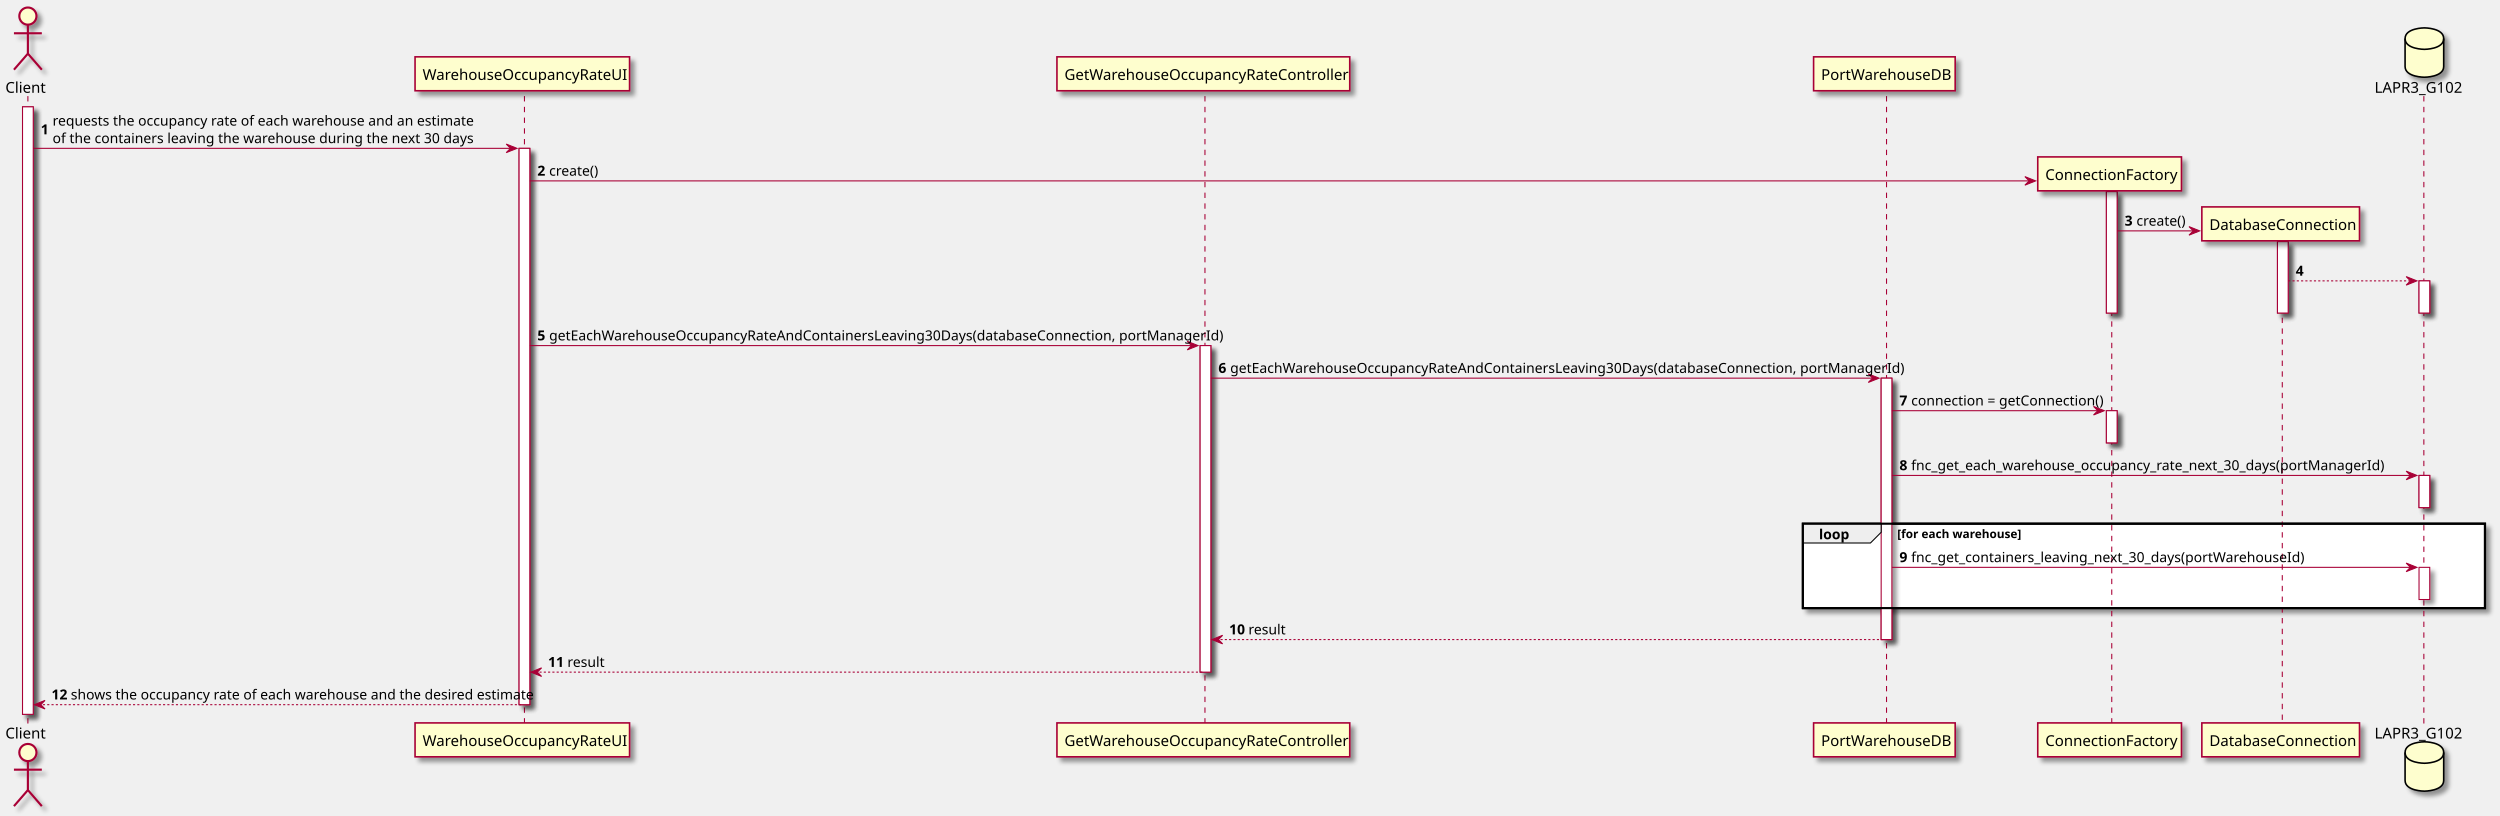
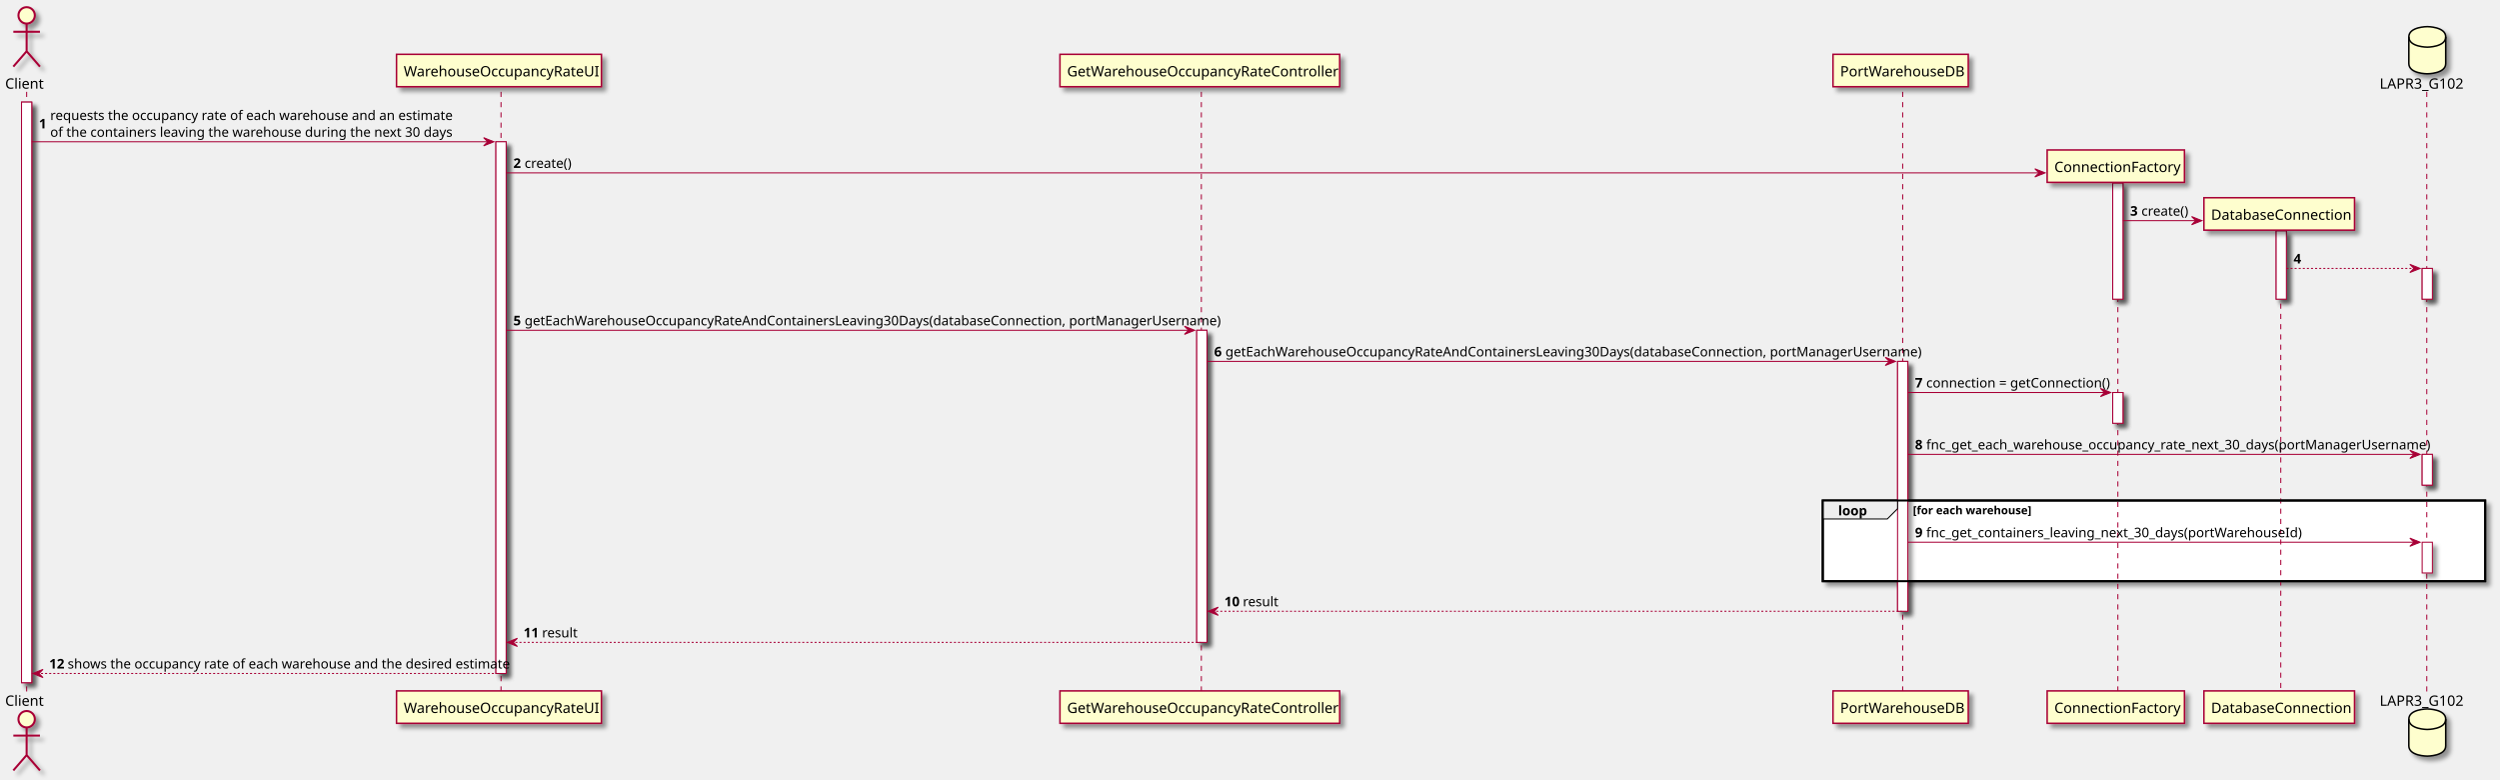
- <svg xmlns="http://www.w3.org/2000/svg" contentScriptType="application/ecmascript" contentStyleType="text/css" height="760px" preserveAspectRatio="none" style="width:2331px;height:760px;background:#FFFFFF;" version="1.1" viewBox="0 0 2331 760" width="2331px" zoomAndPan="magnify">
+ <svg xmlns="http://www.w3.org/2000/svg" contentScriptType="application/ecmascript" contentStyleType="text/css" height="760px" preserveAspectRatio="none" style="width:2439px;height:760px;background:#FFFFFF;" version="1.1" viewBox="0 0 2439 760" width="2439px" zoomAndPan="magnify">
  <defs>
-     <filter height="300%" id="f1pcybc1az5nob" width="300%" x="-1" y="-1">
+     <filter height="300%" id="foe08gok6hzka" width="300%" x="-1" y="-1">
      <feGaussianBlur result="blurOut" stdDeviation="2.0" />
      <feColorMatrix in="blurOut" result="blurOut2" type="matrix" values="0 0 0 0 0 0 0 0 0 0 0 0 0 0 0 0 0 0 .4 0" />
      <feOffset dx="4.0" dy="4.0" in="blurOut2" result="blurOut3" />
      <feBlend in="SourceGraphic" in2="blurOut3" mode="normal" />
    </filter>
  </defs>
  <g>
-     <rect fill="#FFFFFF" filter="url(#f1pcybc1az5nob)" height="566.438" style="stroke:#A80036;stroke-width:1.0;" width="10" x="21" y="99.609" />
-     <rect fill="#FFFFFF" filter="url(#f1pcybc1az5nob)" height="518.734" style="stroke:#A80036;stroke-width:1.0;" width="10" x="484" y="138.312" />
-     <rect fill="#FFFFFF" filter="url(#f1pcybc1az5nob)" height="304.461" style="stroke:#A80036;stroke-width:1.0;" width="10" x="1119" y="322.234" />
-     <rect fill="#FFFFFF" filter="url(#f1pcybc1az5nob)" height="243.758" style="stroke:#A80036;stroke-width:1.0;" width="10" x="1754" y="352.586" />
-     <rect fill="#FFFFFF" filter="url(#f1pcybc1az5nob)" height="113.219" style="stroke:#A80036;stroke-width:1.0;" width="10" x="1964" y="178.664" />
-     <rect fill="#FFFFFF" filter="url(#f1pcybc1az5nob)" height="30" style="stroke:#A80036;stroke-width:1.0;" width="10" x="1964" y="382.938" />
-     <rect fill="#FFFFFF" filter="url(#f1pcybc1az5nob)" height="66.609" style="stroke:#A80036;stroke-width:1.0;" width="10" x="2123.5" y="225.273" />
-     <rect fill="#FFFFFF" filter="url(#f1pcybc1az5nob)" height="30" style="stroke:#A80036;stroke-width:1.0;" width="10" x="2255.5" y="261.883" />
-     <rect fill="#FFFFFF" filter="url(#f1pcybc1az5nob)" height="30" style="stroke:#A80036;stroke-width:1.0;" width="10" x="2255.5" y="443.289" />
-     <rect fill="#FFFFFF" filter="url(#f1pcybc1az5nob)" height="30" style="stroke:#A80036;stroke-width:1.0;" width="10" x="2255.5" y="528.992" />
-     <rect fill="#FFFFFF" filter="url(#f1pcybc1az5nob)" height="78.703" style="stroke:#000000;stroke-width:2.0;" width="636" x="1681" y="488.289" />
+     <rect fill="#FFFFFF" filter="url(#foe08gok6hzka)" height="566.438" style="stroke:#A80036;stroke-width:1.0;" width="10" x="21" y="99.609" />
+     <rect fill="#FFFFFF" filter="url(#foe08gok6hzka)" height="518.734" style="stroke:#A80036;stroke-width:1.0;" width="10" x="484" y="138.312" />
+     <rect fill="#FFFFFF" filter="url(#foe08gok6hzka)" height="304.461" style="stroke:#A80036;stroke-width:1.0;" width="10" x="1168" y="322.234" />
+     <rect fill="#FFFFFF" filter="url(#foe08gok6hzka)" height="243.758" style="stroke:#A80036;stroke-width:1.0;" width="10" x="1852" y="352.586" />
+     <rect fill="#FFFFFF" filter="url(#foe08gok6hzka)" height="113.219" style="stroke:#A80036;stroke-width:1.0;" width="10" x="2062" y="178.664" />
+     <rect fill="#FFFFFF" filter="url(#foe08gok6hzka)" height="30" style="stroke:#A80036;stroke-width:1.0;" width="10" x="2062" y="382.938" />
+     <rect fill="#FFFFFF" filter="url(#foe08gok6hzka)" height="66.609" style="stroke:#A80036;stroke-width:1.0;" width="10" x="2221.5" y="225.273" />
+     <rect fill="#FFFFFF" filter="url(#foe08gok6hzka)" height="30" style="stroke:#A80036;stroke-width:1.0;" width="10" x="2364" y="261.883" />
+     <rect fill="#FFFFFF" filter="url(#foe08gok6hzka)" height="30" style="stroke:#A80036;stroke-width:1.0;" width="10" x="2364" y="443.289" />
+     <rect fill="#FFFFFF" filter="url(#foe08gok6hzka)" height="30" style="stroke:#A80036;stroke-width:1.0;" width="10" x="2364" y="528.992" />
+     <rect fill="#FFFFFF" filter="url(#foe08gok6hzka)" height="78.703" style="stroke:#000000;stroke-width:2.0;" width="646.5" x="1779" y="488.289" />
    <line style="stroke:#A80036;stroke-width:1.0;stroke-dasharray:5.0,5.0;" x1="26" x2="26" y1="89.609" y2="675.047" />
    <line style="stroke:#A80036;stroke-width:1.0;stroke-dasharray:5.0,5.0;" x1="489" x2="489" y1="89.609" y2="675.047" />
-     <line style="stroke:#A80036;stroke-width:1.0;stroke-dasharray:5.0,5.0;" x1="1123.5" x2="1123.5" y1="89.609" y2="675.047" />
-     <line style="stroke:#A80036;stroke-width:1.0;stroke-dasharray:5.0,5.0;" x1="1759" x2="1759" y1="89.609" y2="675.047" />
-     <line style="stroke:#A80036;stroke-width:1.0;stroke-dasharray:5.0,5.0;" x1="1969" x2="1969" y1="179.617" y2="675.047" />
-     <line style="stroke:#A80036;stroke-width:1.0;stroke-dasharray:5.0,5.0;" x1="2128" x2="2128" y1="226.227" y2="675.047" />
-     <line style="stroke:#A80036;stroke-width:1.0;stroke-dasharray:5.0,5.0;" x1="2260" x2="2260" y1="89.609" y2="675.047" />
+     <line style="stroke:#A80036;stroke-width:1.0;stroke-dasharray:5.0,5.0;" x1="1172.5" x2="1172.5" y1="89.609" y2="675.047" />
+     <line style="stroke:#A80036;stroke-width:1.0;stroke-dasharray:5.0,5.0;" x1="1857" x2="1857" y1="89.609" y2="675.047" />
+     <line style="stroke:#A80036;stroke-width:1.0;stroke-dasharray:5.0,5.0;" x1="2067" x2="2067" y1="179.617" y2="675.047" />
+     <line style="stroke:#A80036;stroke-width:1.0;stroke-dasharray:5.0,5.0;" x1="2226" x2="2226" y1="226.227" y2="675.047" />
+     <line style="stroke:#A80036;stroke-width:1.0;stroke-dasharray:5.0,5.0;" x1="2368.5" x2="2368.5" y1="89.609" y2="675.047" />
    <text fill="#000000" font-family="sans-serif" font-size="14" lengthAdjust="spacing" textLength="36" x="5" y="86.533">Client</text>
-     <ellipse cx="26" cy="15" fill="#FEFECE" filter="url(#f1pcybc1az5nob)" rx="8" ry="8" style="stroke:#A80036;stroke-width:2.0;" />
-     <path d="M26,23 L26,50 M13,31 L39,31 M26,50 L13,65 M26,50 L39,65 " fill="none" filter="url(#f1pcybc1az5nob)" style="stroke:#A80036;stroke-width:2.0;" />
+     <ellipse cx="26" cy="15" fill="#FEFECE" filter="url(#foe08gok6hzka)" rx="8" ry="8" style="stroke:#A80036;stroke-width:2.0;" />
+     <path d="M26,23 L26,50 M13,31 L39,31 M26,50 L13,65 M26,50 L39,65 " fill="none" filter="url(#foe08gok6hzka)" style="stroke:#A80036;stroke-width:2.0;" />
    <text fill="#000000" font-family="sans-serif" font-size="14" lengthAdjust="spacing" textLength="36" x="5" y="688.58">Client</text>
-     <ellipse cx="26" cy="701.656" fill="#FEFECE" filter="url(#f1pcybc1az5nob)" rx="8" ry="8" style="stroke:#A80036;stroke-width:2.0;" />
-     <path d="M26,709.656 L26,736.656 M13,717.656 L39,717.656 M26,736.656 L13,751.656 M26,736.656 L39,751.656 " fill="none" filter="url(#f1pcybc1az5nob)" style="stroke:#A80036;stroke-width:2.0;" />
-     <rect fill="#FEFECE" filter="url(#f1pcybc1az5nob)" height="31.609" style="stroke:#A80036;stroke-width:1.5;" width="200" x="387" y="53" />
+     <ellipse cx="26" cy="701.656" fill="#FEFECE" filter="url(#foe08gok6hzka)" rx="8" ry="8" style="stroke:#A80036;stroke-width:2.0;" />
+     <path d="M26,709.656 L26,736.656 M13,717.656 L39,717.656 M26,736.656 L13,751.656 M26,736.656 L39,751.656 " fill="none" filter="url(#foe08gok6hzka)" style="stroke:#A80036;stroke-width:2.0;" />
+     <rect fill="#FEFECE" filter="url(#foe08gok6hzka)" height="31.609" style="stroke:#A80036;stroke-width:1.5;" width="200" x="387" y="53" />
    <text fill="#000000" font-family="sans-serif" font-size="14" lengthAdjust="spacing" textLength="186" x="394" y="74.533">WarehouseOccupancyRateUI</text>
-     <rect fill="#FEFECE" filter="url(#f1pcybc1az5nob)" height="31.609" style="stroke:#A80036;stroke-width:1.5;" width="200" x="387" y="674.047" />
+     <rect fill="#FEFECE" filter="url(#foe08gok6hzka)" height="31.609" style="stroke:#A80036;stroke-width:1.5;" width="200" x="387" y="674.047" />
    <text fill="#000000" font-family="sans-serif" font-size="14" lengthAdjust="spacing" textLength="186" x="394" y="695.58">WarehouseOccupancyRateUI</text>
-     <rect fill="#FEFECE" filter="url(#f1pcybc1az5nob)" height="31.609" style="stroke:#A80036;stroke-width:1.5;" width="273" x="985.5" y="53" />
-     <text fill="#000000" font-family="sans-serif" font-size="14" lengthAdjust="spacing" textLength="259" x="992.5" y="74.533">GetWarehouseOccupancyRateController</text>
-     <rect fill="#FEFECE" filter="url(#f1pcybc1az5nob)" height="31.609" style="stroke:#A80036;stroke-width:1.5;" width="273" x="985.5" y="674.047" />
-     <text fill="#000000" font-family="sans-serif" font-size="14" lengthAdjust="spacing" textLength="259" x="992.5" y="695.58">GetWarehouseOccupancyRateController</text>
-     <rect fill="#FEFECE" filter="url(#f1pcybc1az5nob)" height="31.609" style="stroke:#A80036;stroke-width:1.5;" width="132" x="1691" y="53" />
-     <text fill="#000000" font-family="sans-serif" font-size="14" lengthAdjust="spacing" textLength="118" x="1698" y="74.533">PortWarehouseDB</text>
-     <rect fill="#FEFECE" filter="url(#f1pcybc1az5nob)" height="31.609" style="stroke:#A80036;stroke-width:1.5;" width="132" x="1691" y="674.047" />
-     <text fill="#000000" font-family="sans-serif" font-size="14" lengthAdjust="spacing" textLength="118" x="1698" y="695.58">PortWarehouseDB</text>
-     <rect fill="#FEFECE" filter="url(#f1pcybc1az5nob)" height="31.609" style="stroke:#A80036;stroke-width:1.5;" width="134" x="1900" y="674.047" />
-     <text fill="#000000" font-family="sans-serif" font-size="14" lengthAdjust="spacing" textLength="120" x="1907" y="695.58">ConnectionFactory</text>
-     <rect fill="#FEFECE" filter="url(#f1pcybc1az5nob)" height="31.609" style="stroke:#A80036;stroke-width:1.5;" width="147" x="2053" y="674.047" />
-     <text fill="#000000" font-family="sans-serif" font-size="14" lengthAdjust="spacing" textLength="133" x="2060" y="695.58">DatabaseConnection</text>
-     <text fill="#000000" font-family="sans-serif" font-size="14" lengthAdjust="spacing" textLength="87" x="2214" y="86.533">LAPR3_G102</text>
-     <path d="M2242.5,36 C2242.5,26 2260.5,26 2260.5,26 C2260.5,26 2278.5,26 2278.5,36 L2278.5,62 C2278.5,72 2260.5,72 2260.5,72 C2260.5,72 2242.5,72 2242.5,62 L2242.5,36 " fill="#FEFECE" filter="url(#f1pcybc1az5nob)" style="stroke:#000000;stroke-width:1.5;" />
-     <path d="M2242.5,36 C2242.5,46 2260.5,46 2260.5,46 C2260.5,46 2278.5,46 2278.5,36 " fill="none" style="stroke:#000000;stroke-width:1.5;" />
-     <text fill="#000000" font-family="sans-serif" font-size="14" lengthAdjust="spacing" textLength="87" x="2214" y="688.58">LAPR3_G102</text>
-     <path d="M2242.5,701.656 C2242.5,691.656 2260.5,691.656 2260.5,691.656 C2260.5,691.656 2278.5,691.656 2278.5,701.656 L2278.5,727.656 C2278.5,737.656 2260.5,737.656 2260.5,737.656 C2260.5,737.656 2242.5,737.656 2242.5,727.656 L2242.5,701.656 " fill="#FEFECE" filter="url(#f1pcybc1az5nob)" style="stroke:#000000;stroke-width:1.5;" />
-     <path d="M2242.5,701.656 C2242.5,711.656 2260.5,711.656 2260.5,711.656 C2260.5,711.656 2278.5,711.656 2278.5,701.656 " fill="none" style="stroke:#000000;stroke-width:1.5;" />
-     <rect fill="#FFFFFF" filter="url(#f1pcybc1az5nob)" height="566.438" style="stroke:#A80036;stroke-width:1.0;" width="10" x="21" y="99.609" />
-     <rect fill="#FFFFFF" filter="url(#f1pcybc1az5nob)" height="518.734" style="stroke:#A80036;stroke-width:1.0;" width="10" x="484" y="138.312" />
-     <rect fill="#FFFFFF" filter="url(#f1pcybc1az5nob)" height="304.461" style="stroke:#A80036;stroke-width:1.0;" width="10" x="1119" y="322.234" />
-     <rect fill="#FFFFFF" filter="url(#f1pcybc1az5nob)" height="243.758" style="stroke:#A80036;stroke-width:1.0;" width="10" x="1754" y="352.586" />
-     <rect fill="#FFFFFF" filter="url(#f1pcybc1az5nob)" height="113.219" style="stroke:#A80036;stroke-width:1.0;" width="10" x="1964" y="178.664" />
-     <rect fill="#FFFFFF" filter="url(#f1pcybc1az5nob)" height="30" style="stroke:#A80036;stroke-width:1.0;" width="10" x="1964" y="382.938" />
-     <rect fill="#FFFFFF" filter="url(#f1pcybc1az5nob)" height="66.609" style="stroke:#A80036;stroke-width:1.0;" width="10" x="2123.5" y="225.273" />
-     <rect fill="#FFFFFF" filter="url(#f1pcybc1az5nob)" height="30" style="stroke:#A80036;stroke-width:1.0;" width="10" x="2255.5" y="261.883" />
-     <rect fill="#FFFFFF" filter="url(#f1pcybc1az5nob)" height="30" style="stroke:#A80036;stroke-width:1.0;" width="10" x="2255.5" y="443.289" />
-     <rect fill="#FFFFFF" filter="url(#f1pcybc1az5nob)" height="30" style="stroke:#A80036;stroke-width:1.0;" width="10" x="2255.5" y="528.992" />
+     <rect fill="#FEFECE" filter="url(#foe08gok6hzka)" height="31.609" style="stroke:#A80036;stroke-width:1.5;" width="273" x="1034.5" y="53" />
+     <text fill="#000000" font-family="sans-serif" font-size="14" lengthAdjust="spacing" textLength="259" x="1041.5" y="74.533">GetWarehouseOccupancyRateController</text>
+     <rect fill="#FEFECE" filter="url(#foe08gok6hzka)" height="31.609" style="stroke:#A80036;stroke-width:1.5;" width="273" x="1034.5" y="674.047" />
+     <text fill="#000000" font-family="sans-serif" font-size="14" lengthAdjust="spacing" textLength="259" x="1041.5" y="695.58">GetWarehouseOccupancyRateController</text>
+     <rect fill="#FEFECE" filter="url(#foe08gok6hzka)" height="31.609" style="stroke:#A80036;stroke-width:1.5;" width="132" x="1789" y="53" />
+     <text fill="#000000" font-family="sans-serif" font-size="14" lengthAdjust="spacing" textLength="118" x="1796" y="74.533">PortWarehouseDB</text>
+     <rect fill="#FEFECE" filter="url(#foe08gok6hzka)" height="31.609" style="stroke:#A80036;stroke-width:1.5;" width="132" x="1789" y="674.047" />
+     <text fill="#000000" font-family="sans-serif" font-size="14" lengthAdjust="spacing" textLength="118" x="1796" y="695.58">PortWarehouseDB</text>
+     <rect fill="#FEFECE" filter="url(#foe08gok6hzka)" height="31.609" style="stroke:#A80036;stroke-width:1.5;" width="134" x="1998" y="674.047" />
+     <text fill="#000000" font-family="sans-serif" font-size="14" lengthAdjust="spacing" textLength="120" x="2005" y="695.58">ConnectionFactory</text>
+     <rect fill="#FEFECE" filter="url(#foe08gok6hzka)" height="31.609" style="stroke:#A80036;stroke-width:1.5;" width="147" x="2151" y="674.047" />
+     <text fill="#000000" font-family="sans-serif" font-size="14" lengthAdjust="spacing" textLength="133" x="2158" y="695.58">DatabaseConnection</text>
+     <text fill="#000000" font-family="sans-serif" font-size="14" lengthAdjust="spacing" textLength="87" x="2322.5" y="86.533">LAPR3_G102</text>
+     <path d="M2351,36 C2351,26 2369,26 2369,26 C2369,26 2387,26 2387,36 L2387,62 C2387,72 2369,72 2369,72 C2369,72 2351,72 2351,62 L2351,36 " fill="#FEFECE" filter="url(#foe08gok6hzka)" style="stroke:#000000;stroke-width:1.5;" />
+     <path d="M2351,36 C2351,46 2369,46 2369,46 C2369,46 2387,46 2387,36 " fill="none" style="stroke:#000000;stroke-width:1.5;" />
+     <text fill="#000000" font-family="sans-serif" font-size="14" lengthAdjust="spacing" textLength="87" x="2322.5" y="688.58">LAPR3_G102</text>
+     <path d="M2351,701.656 C2351,691.656 2369,691.656 2369,691.656 C2369,691.656 2387,691.656 2387,701.656 L2387,727.656 C2387,737.656 2369,737.656 2369,737.656 C2369,737.656 2351,737.656 2351,727.656 L2351,701.656 " fill="#FEFECE" filter="url(#foe08gok6hzka)" style="stroke:#000000;stroke-width:1.5;" />
+     <path d="M2351,701.656 C2351,711.656 2369,711.656 2369,711.656 C2369,711.656 2387,711.656 2387,701.656 " fill="none" style="stroke:#000000;stroke-width:1.5;" />
+     <rect fill="#FFFFFF" filter="url(#foe08gok6hzka)" height="566.438" style="stroke:#A80036;stroke-width:1.0;" width="10" x="21" y="99.609" />
+     <rect fill="#FFFFFF" filter="url(#foe08gok6hzka)" height="518.734" style="stroke:#A80036;stroke-width:1.0;" width="10" x="484" y="138.312" />
+     <rect fill="#FFFFFF" filter="url(#foe08gok6hzka)" height="304.461" style="stroke:#A80036;stroke-width:1.0;" width="10" x="1168" y="322.234" />
+     <rect fill="#FFFFFF" filter="url(#foe08gok6hzka)" height="243.758" style="stroke:#A80036;stroke-width:1.0;" width="10" x="1852" y="352.586" />
+     <rect fill="#FFFFFF" filter="url(#foe08gok6hzka)" height="113.219" style="stroke:#A80036;stroke-width:1.0;" width="10" x="2062" y="178.664" />
+     <rect fill="#FFFFFF" filter="url(#foe08gok6hzka)" height="30" style="stroke:#A80036;stroke-width:1.0;" width="10" x="2062" y="382.938" />
+     <rect fill="#FFFFFF" filter="url(#foe08gok6hzka)" height="66.609" style="stroke:#A80036;stroke-width:1.0;" width="10" x="2221.5" y="225.273" />
+     <rect fill="#FFFFFF" filter="url(#foe08gok6hzka)" height="30" style="stroke:#A80036;stroke-width:1.0;" width="10" x="2364" y="261.883" />
+     <rect fill="#FFFFFF" filter="url(#foe08gok6hzka)" height="30" style="stroke:#A80036;stroke-width:1.0;" width="10" x="2364" y="443.289" />
+     <rect fill="#FFFFFF" filter="url(#foe08gok6hzka)" height="30" style="stroke:#A80036;stroke-width:1.0;" width="10" x="2364" y="528.992" />
    <polygon fill="#A80036" points="472,134.312,482,138.312,472,142.312,476,138.312" style="stroke:#A80036;stroke-width:1.0;" />
    <line style="stroke:#A80036;stroke-width:1.0;" x1="31" x2="478" y1="138.312" y2="138.312" />
    <text fill="#000000" font-family="sans-serif" font-size="13" font-weight="bold" lengthAdjust="spacing" textLength="7" x="38" y="125.28">1</text>
    <text fill="#000000" font-family="sans-serif" font-size="13" lengthAdjust="spacing" textLength="374" x="49" y="117.105">requests the occupancy rate of each warehouse and an estimate</text>
    <text fill="#000000" font-family="sans-serif" font-size="13" lengthAdjust="spacing" textLength="367" x="49" y="133.456">of the containers leaving the warehouse during the next 30 days</text>
-     <polygon fill="#A80036" points="1888,164.664,1898,168.664,1888,172.664,1892,168.664" style="stroke:#A80036;stroke-width:1.0;" />
-     <line style="stroke:#A80036;stroke-width:1.0;" x1="494" x2="1894" y1="168.664" y2="168.664" />
+     <polygon fill="#A80036" points="1986,164.664,1996,168.664,1986,172.664,1990,168.664" style="stroke:#A80036;stroke-width:1.0;" />
+     <line style="stroke:#A80036;stroke-width:1.0;" x1="494" x2="1992" y1="168.664" y2="168.664" />
    <text fill="#000000" font-family="sans-serif" font-size="13" font-weight="bold" lengthAdjust="spacing" textLength="7" x="501" y="163.808">2</text>
    <text fill="#000000" font-family="sans-serif" font-size="13" lengthAdjust="spacing" textLength="44" x="512" y="163.808">create()</text>
-     <rect fill="#FEFECE" filter="url(#f1pcybc1az5nob)" height="31.609" style="stroke:#A80036;stroke-width:1.5;" width="134" x="1900" y="146.312" />
-     <text fill="#000000" font-family="sans-serif" font-size="14" lengthAdjust="spacing" textLength="120" x="1907" y="167.846">ConnectionFactory</text>
-     <polygon fill="#A80036" points="2041,211.273,2051,215.273,2041,219.273,2045,215.273" style="stroke:#A80036;stroke-width:1.0;" />
-     <line style="stroke:#A80036;stroke-width:1.0;" x1="1974" x2="2047" y1="215.273" y2="215.273" />
-     <text fill="#000000" font-family="sans-serif" font-size="13" font-weight="bold" lengthAdjust="spacing" textLength="7" x="1981" y="210.417">3</text>
-     <text fill="#000000" font-family="sans-serif" font-size="13" lengthAdjust="spacing" textLength="44" x="1992" y="210.417">create()</text>
-     <rect fill="#FEFECE" filter="url(#f1pcybc1az5nob)" height="31.609" style="stroke:#A80036;stroke-width:1.5;" width="147" x="2053" y="192.922" />
-     <text fill="#000000" font-family="sans-serif" font-size="14" lengthAdjust="spacing" textLength="133" x="2060" y="214.455">DatabaseConnection</text>
-     <polygon fill="#A80036" points="2243.5,257.883,2253.5,261.883,2243.5,265.883,2247.5,261.883" style="stroke:#A80036;stroke-width:1.0;" />
-     <line style="stroke:#A80036;stroke-width:1.0;stroke-dasharray:2.0,2.0;" x1="2133.5" x2="2249.5" y1="261.883" y2="261.883" />
-     <text fill="#000000" font-family="sans-serif" font-size="13" font-weight="bold" lengthAdjust="spacing" textLength="7" x="2140.5" y="257.026">4</text>
-     <text fill="#000000" font-family="sans-serif" font-size="13" lengthAdjust="spacing" textLength="0" x="2155.5" y="257.026" />
-     <polygon fill="#A80036" points="1107,318.234,1117,322.234,1107,326.234,1111,322.234" style="stroke:#A80036;stroke-width:1.0;" />
-     <line style="stroke:#A80036;stroke-width:1.0;" x1="494" x2="1113" y1="322.234" y2="322.234" />
+     <rect fill="#FEFECE" filter="url(#foe08gok6hzka)" height="31.609" style="stroke:#A80036;stroke-width:1.5;" width="134" x="1998" y="146.312" />
+     <text fill="#000000" font-family="sans-serif" font-size="14" lengthAdjust="spacing" textLength="120" x="2005" y="167.846">ConnectionFactory</text>
+     <polygon fill="#A80036" points="2139,211.273,2149,215.273,2139,219.273,2143,215.273" style="stroke:#A80036;stroke-width:1.0;" />
+     <line style="stroke:#A80036;stroke-width:1.0;" x1="2072" x2="2145" y1="215.273" y2="215.273" />
+     <text fill="#000000" font-family="sans-serif" font-size="13" font-weight="bold" lengthAdjust="spacing" textLength="7" x="2079" y="210.417">3</text>
+     <text fill="#000000" font-family="sans-serif" font-size="13" lengthAdjust="spacing" textLength="44" x="2090" y="210.417">create()</text>
+     <rect fill="#FEFECE" filter="url(#foe08gok6hzka)" height="31.609" style="stroke:#A80036;stroke-width:1.5;" width="147" x="2151" y="192.922" />
+     <text fill="#000000" font-family="sans-serif" font-size="14" lengthAdjust="spacing" textLength="133" x="2158" y="214.455">DatabaseConnection</text>
+     <polygon fill="#A80036" points="2352,257.883,2362,261.883,2352,265.883,2356,261.883" style="stroke:#A80036;stroke-width:1.0;" />
+     <line style="stroke:#A80036;stroke-width:1.0;stroke-dasharray:2.0,2.0;" x1="2231.5" x2="2358" y1="261.883" y2="261.883" />
+     <text fill="#000000" font-family="sans-serif" font-size="13" font-weight="bold" lengthAdjust="spacing" textLength="7" x="2238.5" y="257.026">4</text>
+     <text fill="#000000" font-family="sans-serif" font-size="13" lengthAdjust="spacing" textLength="0" x="2253.5" y="257.026" />
+     <polygon fill="#A80036" points="1156,318.234,1166,322.234,1156,326.234,1160,322.234" style="stroke:#A80036;stroke-width:1.0;" />
+     <line style="stroke:#A80036;stroke-width:1.0;" x1="494" x2="1162" y1="322.234" y2="322.234" />
    <text fill="#000000" font-family="sans-serif" font-size="13" font-weight="bold" lengthAdjust="spacing" textLength="7" x="501" y="317.378">5</text>
-     <text fill="#000000" font-family="sans-serif" font-size="13" lengthAdjust="spacing" textLength="595" x="512" y="317.378">getEachWarehouseOccupancyRateAndContainersLeaving30Days(databaseConnection, portManagerId)</text>
-     <polygon fill="#A80036" points="1742,348.586,1752,352.586,1742,356.586,1746,352.586" style="stroke:#A80036;stroke-width:1.0;" />
-     <line style="stroke:#A80036;stroke-width:1.0;" x1="1129" x2="1748" y1="352.586" y2="352.586" />
-     <text fill="#000000" font-family="sans-serif" font-size="13" font-weight="bold" lengthAdjust="spacing" textLength="7" x="1136" y="347.729">6</text>
-     <text fill="#000000" font-family="sans-serif" font-size="13" lengthAdjust="spacing" textLength="595" x="1147" y="347.729">getEachWarehouseOccupancyRateAndContainersLeaving30Days(databaseConnection, portManagerId)</text>
-     <polygon fill="#A80036" points="1952,378.938,1962,382.938,1952,386.938,1956,382.938" style="stroke:#A80036;stroke-width:1.0;" />
-     <line style="stroke:#A80036;stroke-width:1.0;" x1="1764" x2="1958" y1="382.938" y2="382.938" />
-     <text fill="#000000" font-family="sans-serif" font-size="13" font-weight="bold" lengthAdjust="spacing" textLength="7" x="1771" y="378.081">7</text>
-     <text fill="#000000" font-family="sans-serif" font-size="13" lengthAdjust="spacing" textLength="170" x="1782" y="378.081">connection = getConnection()</text>
-     <polygon fill="#A80036" points="2243.5,439.289,2253.5,443.289,2243.5,447.289,2247.5,443.289" style="stroke:#A80036;stroke-width:1.0;" />
-     <line style="stroke:#A80036;stroke-width:1.0;" x1="1764" x2="2249.5" y1="443.289" y2="443.289" />
-     <text fill="#000000" font-family="sans-serif" font-size="13" font-weight="bold" lengthAdjust="spacing" textLength="7" x="1771" y="438.433">8</text>
-     <text fill="#000000" font-family="sans-serif" font-size="13" lengthAdjust="spacing" textLength="423" x="1782" y="438.433">fnc_get_each_warehouse_occupancy_rate_next_30_days(portManagerId)</text>
-     <path d="M1681,488.289 L1754,488.289 L1754,496.289 L1744,506.289 L1681,506.289 L1681,488.289 " fill="#EEEEEE" style="stroke:#000000;stroke-width:1.0;" />
-     <rect fill="none" height="78.703" style="stroke:#000000;stroke-width:2.0;" width="636" x="1681" y="488.289" />
-     <text fill="#000000" font-family="sans-serif" font-size="13" font-weight="bold" lengthAdjust="spacing" textLength="28" x="1696" y="502.784">loop</text>
-     <text fill="#000000" font-family="sans-serif" font-size="11" font-weight="bold" lengthAdjust="spacing" textLength="119" x="1769" y="501.708">[for each warehouse]</text>
-     <polygon fill="#A80036" points="2243.5,524.992,2253.5,528.992,2243.5,532.992,2247.5,528.992" style="stroke:#A80036;stroke-width:1.0;" />
-     <line style="stroke:#A80036;stroke-width:1.0;" x1="1764" x2="2249.5" y1="528.992" y2="528.992" />
-     <text fill="#000000" font-family="sans-serif" font-size="13" font-weight="bold" lengthAdjust="spacing" textLength="7" x="1771" y="524.136">9</text>
-     <text fill="#000000" font-family="sans-serif" font-size="13" lengthAdjust="spacing" textLength="349" x="1782" y="524.136">fnc_get_containers_leaving_next_30_days(portWarehouseId)</text>
-     <polygon fill="#A80036" points="1140,592.344,1130,596.344,1140,600.344,1136,596.344" style="stroke:#A80036;stroke-width:1.0;" />
-     <line style="stroke:#A80036;stroke-width:1.0;stroke-dasharray:2.0,2.0;" x1="1134" x2="1758" y1="596.344" y2="596.344" />
-     <text fill="#000000" font-family="sans-serif" font-size="13" font-weight="bold" lengthAdjust="spacing" textLength="14" x="1146" y="591.487">10</text>
-     <text fill="#000000" font-family="sans-serif" font-size="13" lengthAdjust="spacing" textLength="32" x="1164" y="591.487">result</text>
+     <text fill="#000000" font-family="sans-serif" font-size="13" lengthAdjust="spacing" textLength="644" x="512" y="317.378">getEachWarehouseOccupancyRateAndContainersLeaving30Days(databaseConnection, portManagerUsername)</text>
+     <polygon fill="#A80036" points="1840,348.586,1850,352.586,1840,356.586,1844,352.586" style="stroke:#A80036;stroke-width:1.0;" />
+     <line style="stroke:#A80036;stroke-width:1.0;" x1="1178" x2="1846" y1="352.586" y2="352.586" />
+     <text fill="#000000" font-family="sans-serif" font-size="13" font-weight="bold" lengthAdjust="spacing" textLength="7" x="1185" y="347.729">6</text>
+     <text fill="#000000" font-family="sans-serif" font-size="13" lengthAdjust="spacing" textLength="644" x="1196" y="347.729">getEachWarehouseOccupancyRateAndContainersLeaving30Days(databaseConnection, portManagerUsername)</text>
+     <polygon fill="#A80036" points="2050,378.938,2060,382.938,2050,386.938,2054,382.938" style="stroke:#A80036;stroke-width:1.0;" />
+     <line style="stroke:#A80036;stroke-width:1.0;" x1="1862" x2="2056" y1="382.938" y2="382.938" />
+     <text fill="#000000" font-family="sans-serif" font-size="13" font-weight="bold" lengthAdjust="spacing" textLength="7" x="1869" y="378.081">7</text>
+     <text fill="#000000" font-family="sans-serif" font-size="13" lengthAdjust="spacing" textLength="170" x="1880" y="378.081">connection = getConnection()</text>
+     <polygon fill="#A80036" points="2352,439.289,2362,443.289,2352,447.289,2356,443.289" style="stroke:#A80036;stroke-width:1.0;" />
+     <line style="stroke:#A80036;stroke-width:1.0;" x1="1862" x2="2358" y1="443.289" y2="443.289" />
+     <text fill="#000000" font-family="sans-serif" font-size="13" font-weight="bold" lengthAdjust="spacing" textLength="7" x="1869" y="438.433">8</text>
+     <text fill="#000000" font-family="sans-serif" font-size="13" lengthAdjust="spacing" textLength="472" x="1880" y="438.433">fnc_get_each_warehouse_occupancy_rate_next_30_days(portManagerUsername)</text>
+     <path d="M1779,488.289 L1852,488.289 L1852,496.289 L1842,506.289 L1779,506.289 L1779,488.289 " fill="#EEEEEE" style="stroke:#000000;stroke-width:1.0;" />
+     <rect fill="none" height="78.703" style="stroke:#000000;stroke-width:2.0;" width="646.5" x="1779" y="488.289" />
+     <text fill="#000000" font-family="sans-serif" font-size="13" font-weight="bold" lengthAdjust="spacing" textLength="28" x="1794" y="502.784">loop</text>
+     <text fill="#000000" font-family="sans-serif" font-size="11" font-weight="bold" lengthAdjust="spacing" textLength="119" x="1867" y="501.708">[for each warehouse]</text>
+     <polygon fill="#A80036" points="2352,524.992,2362,528.992,2352,532.992,2356,528.992" style="stroke:#A80036;stroke-width:1.0;" />
+     <line style="stroke:#A80036;stroke-width:1.0;" x1="1862" x2="2358" y1="528.992" y2="528.992" />
+     <text fill="#000000" font-family="sans-serif" font-size="13" font-weight="bold" lengthAdjust="spacing" textLength="7" x="1869" y="524.136">9</text>
+     <text fill="#000000" font-family="sans-serif" font-size="13" lengthAdjust="spacing" textLength="349" x="1880" y="524.136">fnc_get_containers_leaving_next_30_days(portWarehouseId)</text>
+     <polygon fill="#A80036" points="1189,592.344,1179,596.344,1189,600.344,1185,596.344" style="stroke:#A80036;stroke-width:1.0;" />
+     <line style="stroke:#A80036;stroke-width:1.0;stroke-dasharray:2.0,2.0;" x1="1183" x2="1856" y1="596.344" y2="596.344" />
+     <text fill="#000000" font-family="sans-serif" font-size="13" font-weight="bold" lengthAdjust="spacing" textLength="14" x="1195" y="591.487">10</text>
+     <text fill="#000000" font-family="sans-serif" font-size="13" lengthAdjust="spacing" textLength="32" x="1213" y="591.487">result</text>
    <polygon fill="#A80036" points="505,622.695,495,626.695,505,630.695,501,626.695" style="stroke:#A80036;stroke-width:1.0;" />
-     <line style="stroke:#A80036;stroke-width:1.0;stroke-dasharray:2.0,2.0;" x1="499" x2="1123" y1="626.695" y2="626.695" />
+     <line style="stroke:#A80036;stroke-width:1.0;stroke-dasharray:2.0,2.0;" x1="499" x2="1172" y1="626.695" y2="626.695" />
    <text fill="#000000" font-family="sans-serif" font-size="13" font-weight="bold" lengthAdjust="spacing" textLength="14" x="511" y="621.839">11</text>
    <text fill="#000000" font-family="sans-serif" font-size="13" lengthAdjust="spacing" textLength="32" x="529" y="621.839">result</text>
    <polygon fill="#A80036" points="42,653.047,32,657.047,42,661.047,38,657.047" style="stroke:#A80036;stroke-width:1.0;" />
    <line style="stroke:#A80036;stroke-width:1.0;stroke-dasharray:2.0,2.0;" x1="36" x2="488" y1="657.047" y2="657.047" />
    <text fill="#000000" font-family="sans-serif" font-size="13" font-weight="bold" lengthAdjust="spacing" textLength="14" x="48" y="652.19">12</text>
    <text fill="#000000" font-family="sans-serif" font-size="13" lengthAdjust="spacing" textLength="411" x="66" y="652.19">shows the occupancy rate of each warehouse and the desired estimate</text>
  </g>
</svg>
